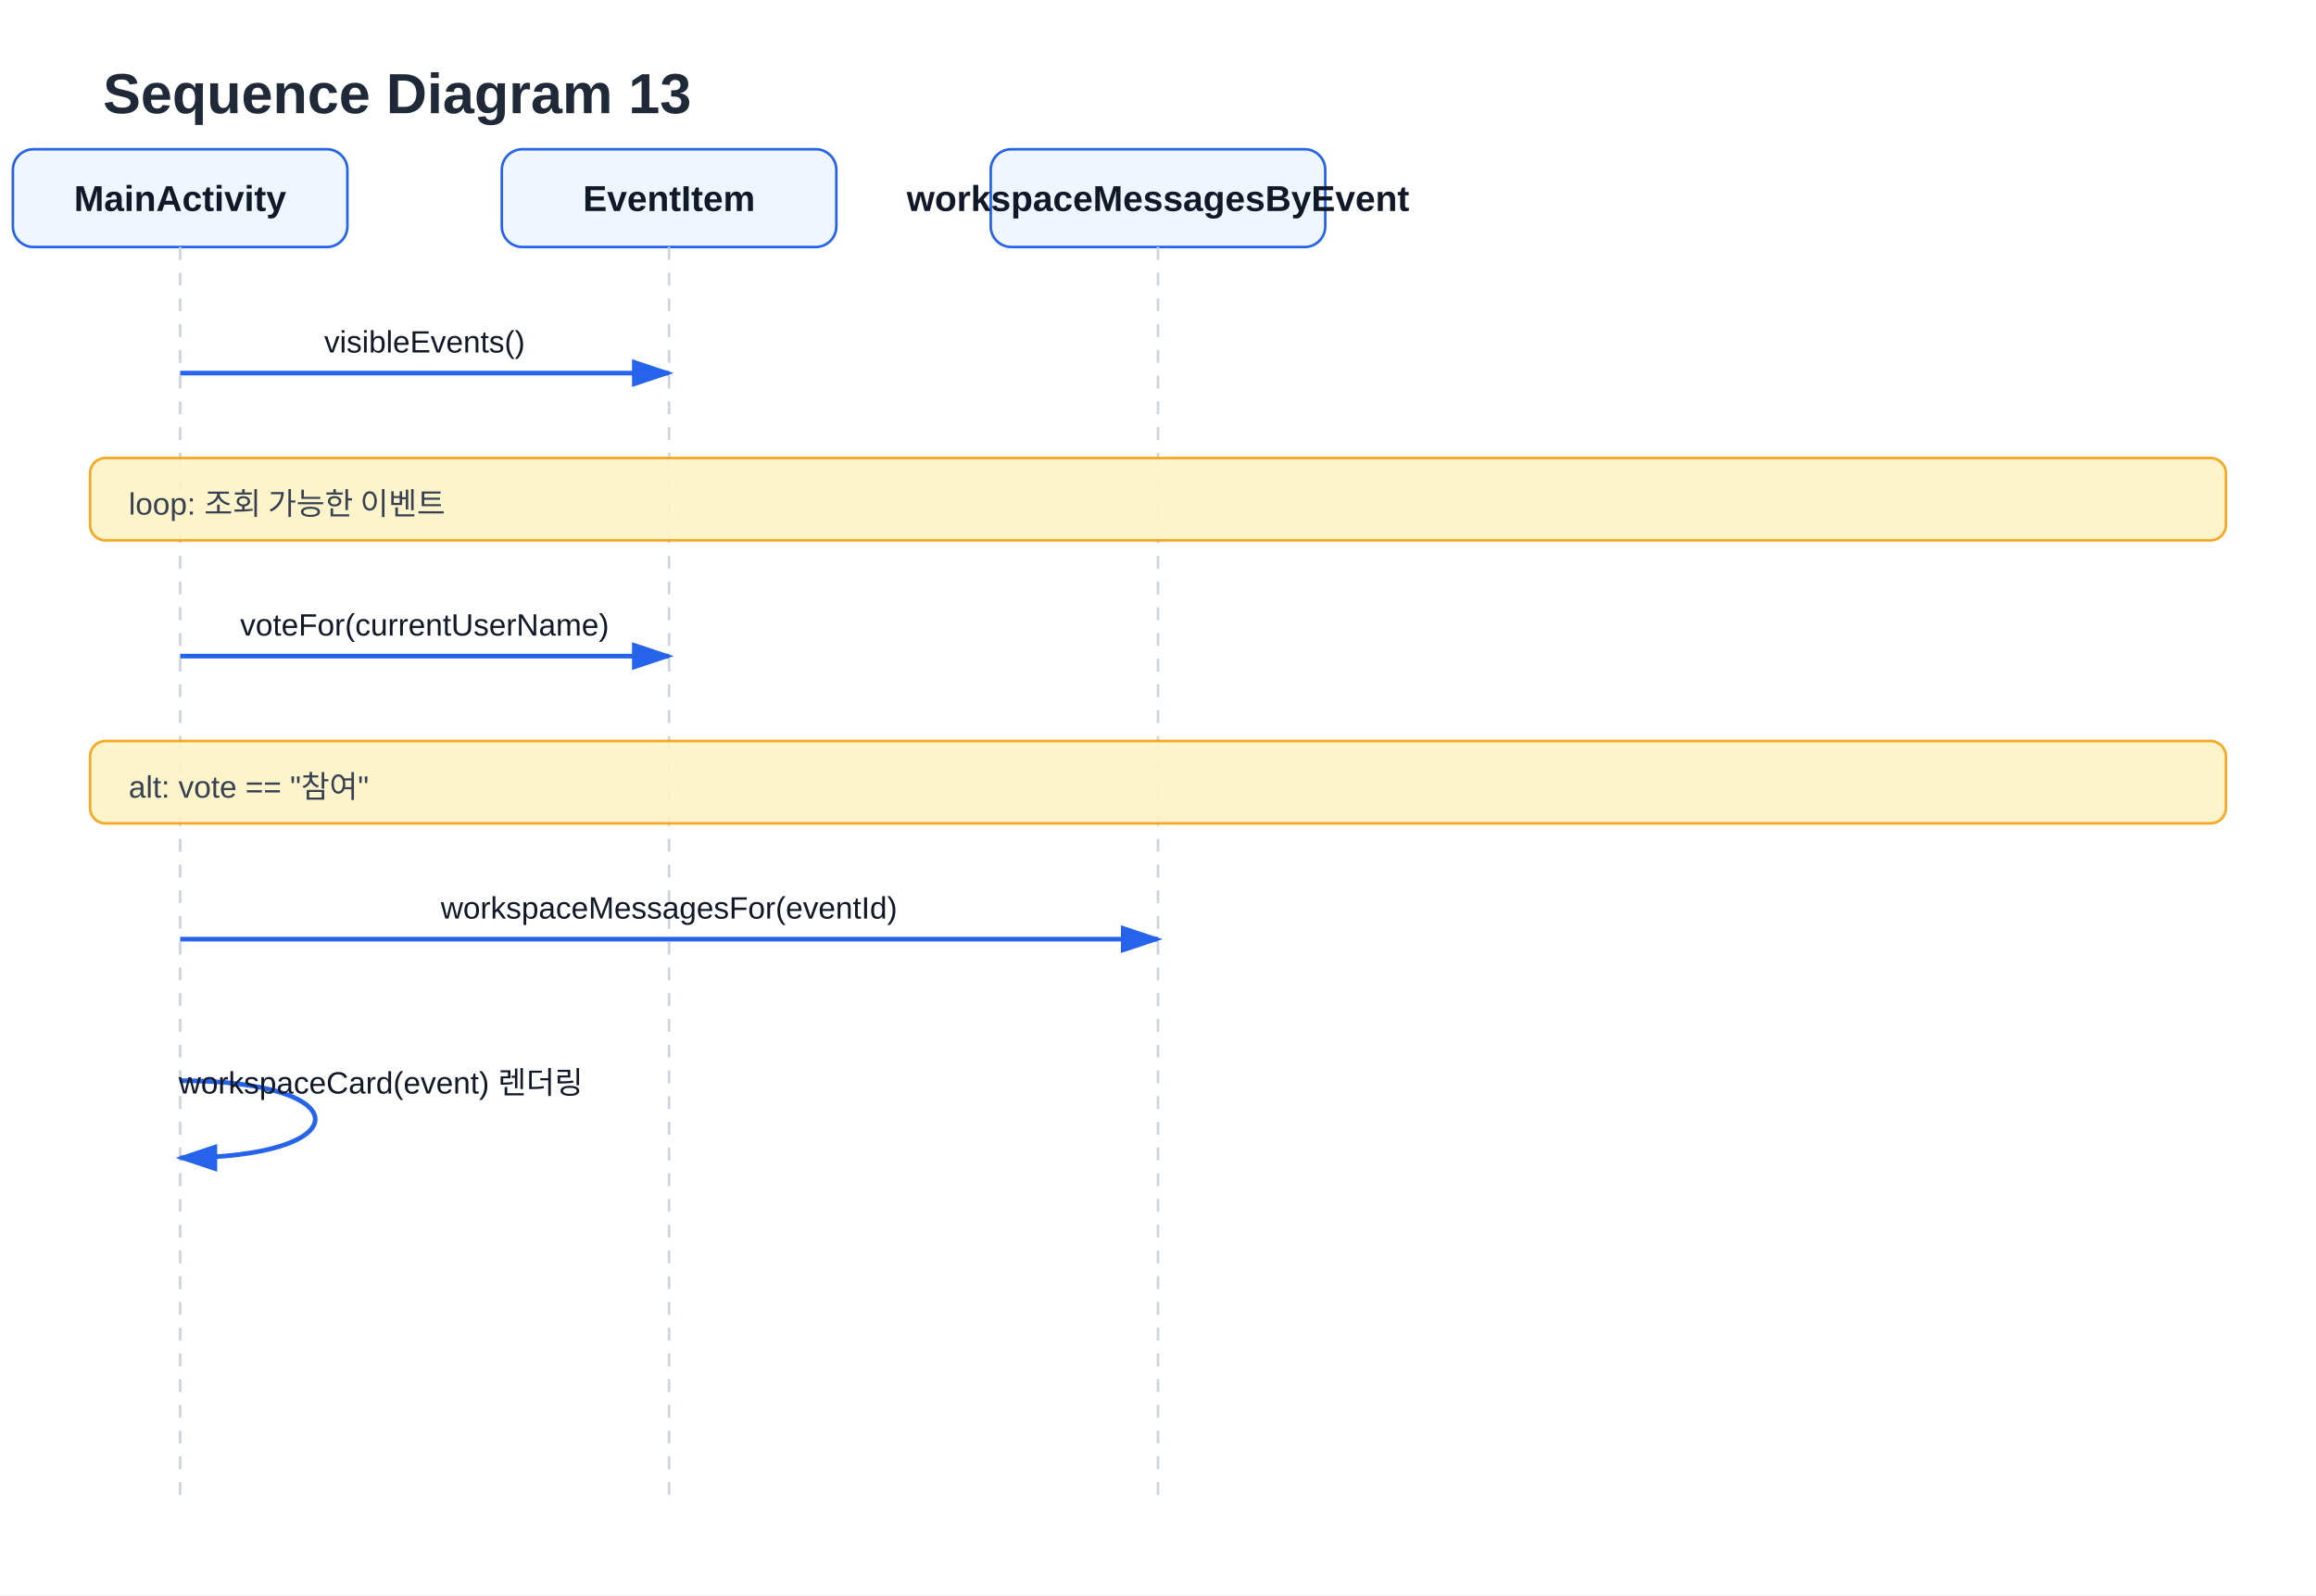
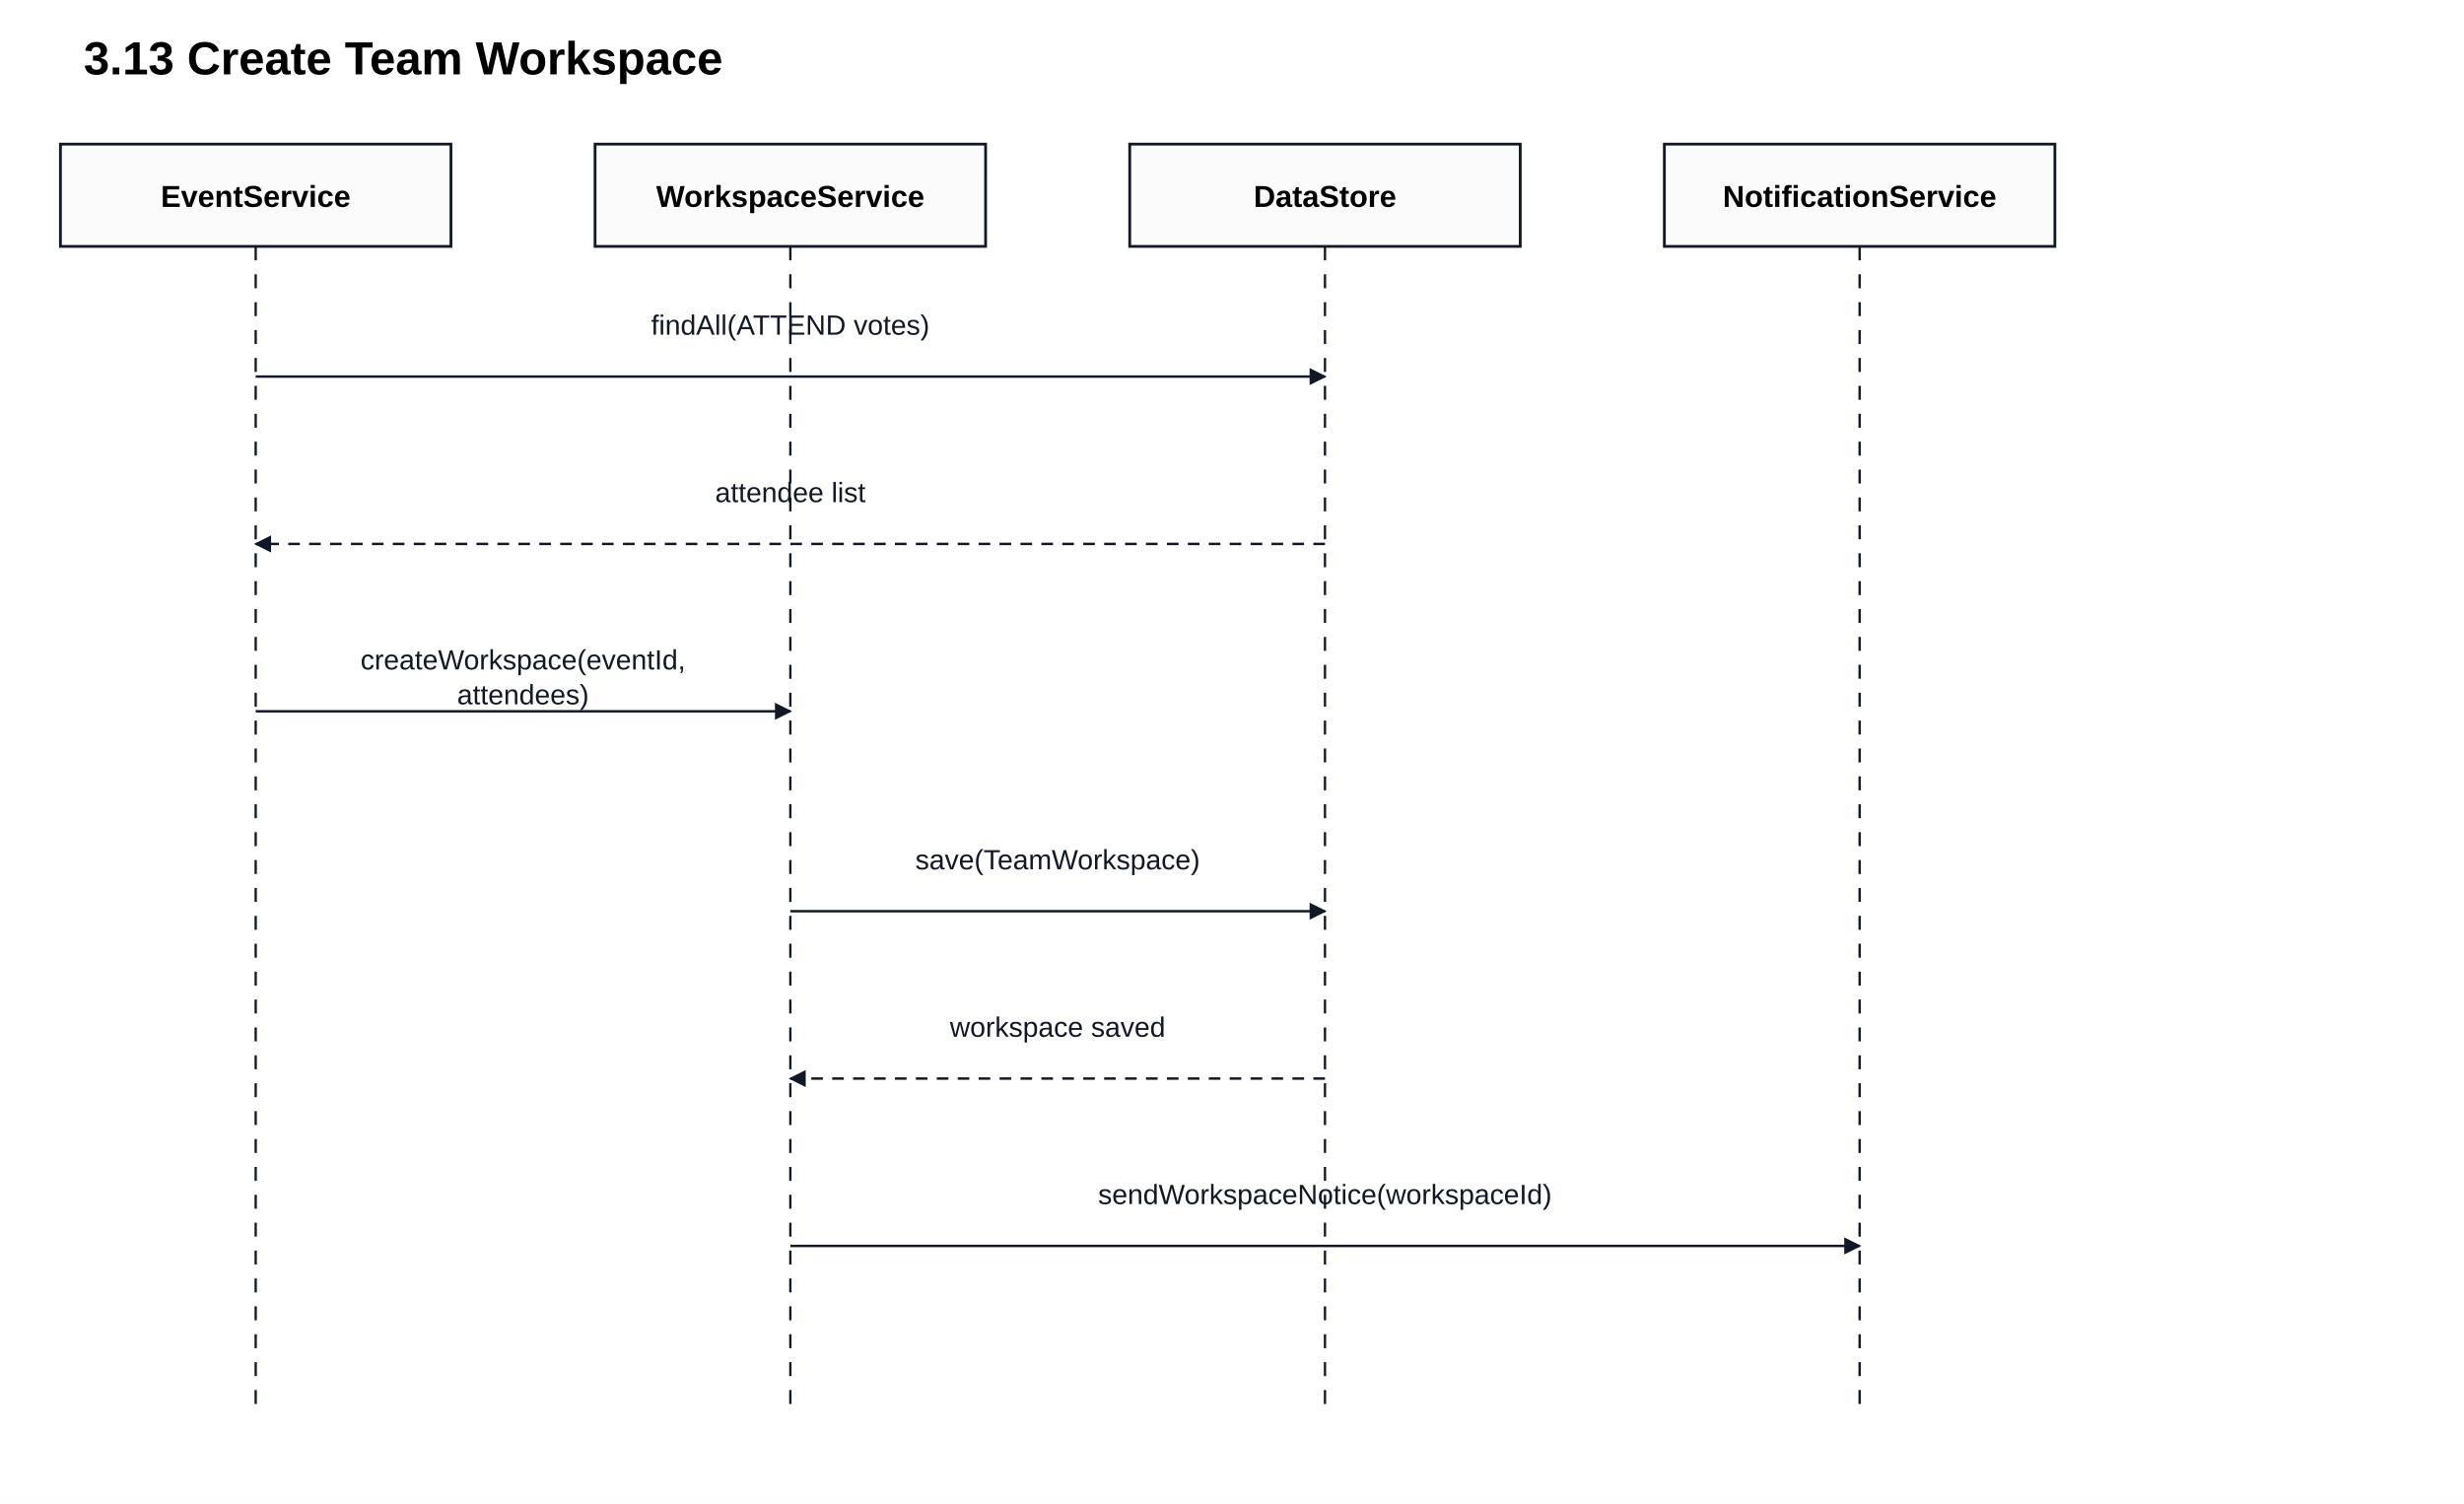
- <svg xmlns="http://www.w3.org/2000/svg" width="900" height="620" viewBox="0 0 900 620">
-   <style>text{font-family:Arial,'Malgun Gothic',sans-serif}.title{font-size:22px;font-weight:700;fill:#1f2937}.boxTitle{font-size:14px;font-weight:700;fill:#111827}.small{font-size:12px;fill:#374151}.msg{font-size:12px;fill:#111827}.muted{font-size:11px;fill:#6b7280}</style>
-   <rect width="100%" height="100%" fill="#ffffff" />
+ <svg xmlns="http://www.w3.org/2000/svg" width="1060" height="647" viewBox="0 0 1060 647">
  <defs>
-     <marker id="arrow" markerWidth="10" markerHeight="10" refX="8" refY="3" orient="auto">
-       <path d="M0,0 L0,6 L9,3 z" fill="#2563eb" />
+     <marker id="arrow" viewBox="0 0 10 10" refX="9" refY="5" markerWidth="7" markerHeight="7" orient="auto">
+       <path d="M0 0 L10 5 L0 10 z" fill="#111827" />
+     </marker>
+     <marker id="hollowArrow" viewBox="0 0 10 10" refX="9" refY="5" markerWidth="7" markerHeight="7" orient="auto">
+       <path d="M0 0 L10 5 L0 10 z" fill="#fbfbfb" stroke="#111827" />
+     </marker>
+     <marker id="diamond" viewBox="0 0 16 10" refX="1" refY="5" markerWidth="11" markerHeight="9" orient="auto">
+       <path d="M1 5 L8 1 L15 5 L8 9 z" fill="#111827" stroke="#111827" />
    </marker>
  </defs>
-   <text x="40" y="44" class="title">Sequence Diagram 13</text>
-   <rect x="5" y="58" width="130" height="38" rx="8" fill="#eff6ff" stroke="#2563eb" />
-   <text x="70" y="82" text-anchor="middle" class="boxTitle">MainActivity</text>
-   <line x1="70" y1="96" x2="70" y2="585" stroke="#cbd5e1" stroke-dasharray="5,5" />
-   <rect x="195" y="58" width="130" height="38" rx="8" fill="#eff6ff" stroke="#2563eb" />
-   <text x="260" y="82" text-anchor="middle" class="boxTitle">EventItem</text>
-   <line x1="260" y1="96" x2="260" y2="585" stroke="#cbd5e1" stroke-dasharray="5,5" />
-   <rect x="385" y="58" width="130" height="38" rx="8" fill="#eff6ff" stroke="#2563eb" />
-   <text x="450" y="82" text-anchor="middle" class="boxTitle">workspaceMessagesByEvent</text>
-   <line x1="450" y1="96" x2="450" y2="585" stroke="#cbd5e1" stroke-dasharray="5,5" />
-   <line x1="70" y1="145" x2="260" y2="145" stroke="#2563eb" stroke-width="1.8" marker-end="url(#arrow)" />
-   <text x="165.0" y="137" text-anchor="middle" class="msg">visibleEvents()</text>
-   <rect x="35" y="178" width="830" height="32" rx="6" fill="#fef3c7" stroke="#f59e0b" opacity="0.9" />
-   <text x="50" y="200" class="small">loop: 조회 가능한 이벤트</text>
-   <line x1="70" y1="255" x2="260" y2="255" stroke="#2563eb" stroke-width="1.8" marker-end="url(#arrow)" />
-   <text x="165.0" y="247" text-anchor="middle" class="msg">voteFor(currentUserName)</text>
-   <rect x="35" y="288" width="830" height="32" rx="6" fill="#fef3c7" stroke="#f59e0b" opacity="0.9" />
-   <text x="50" y="310" class="small">alt: vote == "참여"</text>
-   <line x1="70" y1="365" x2="450" y2="365" stroke="#2563eb" stroke-width="1.8" marker-end="url(#arrow)" />
-   <text x="260.0" y="357" text-anchor="middle" class="msg">workspaceMessagesFor(eventId)</text>
-   <path d="M70 420 C140 420 140 450 70 450" fill="none" stroke="#2563eb" stroke-width="1.8" marker-end="url(#arrow)" />
-   <text x="148" y="425" text-anchor="middle" class="msg">workspaceCard(event) 렌더링</text>
+   <rect width="100%" height="100%" fill="#ffffff" />
+   <text x="36" y="32" font-family="Arial, sans-serif" font-size="20" font-weight="700">3.13 Create Team Workspace</text>
+   <rect x="26" y="62" width="168" height="44" fill="#fbfbfb" stroke="#111827" stroke-width="1.2" />
+   <text x="110" y="89" text-anchor="middle" font-family="Arial, sans-serif" font-size="13" font-weight="700">EventService</text>
+   <line x1="110" y1="106" x2="110" y2="607" stroke="#111827" stroke-width="1" stroke-dasharray="6 6" />
+   <rect x="256" y="62" width="168" height="44" fill="#fbfbfb" stroke="#111827" stroke-width="1.2" />
+   <text x="340" y="89" text-anchor="middle" font-family="Arial, sans-serif" font-size="13" font-weight="700">WorkspaceService</text>
+   <line x1="340" y1="106" x2="340" y2="607" stroke="#111827" stroke-width="1" stroke-dasharray="6 6" />
+   <rect x="486" y="62" width="168" height="44" fill="#fbfbfb" stroke="#111827" stroke-width="1.2" />
+   <text x="570" y="89" text-anchor="middle" font-family="Arial, sans-serif" font-size="13" font-weight="700">DataStore</text>
+   <line x1="570" y1="106" x2="570" y2="607" stroke="#111827" stroke-width="1" stroke-dasharray="6 6" />
+   <rect x="716" y="62" width="168" height="44" fill="#fbfbfb" stroke="#111827" stroke-width="1.2" />
+   <text x="800" y="89" text-anchor="middle" font-family="Arial, sans-serif" font-size="13" font-weight="700">NotificationService</text>
+   <line x1="800" y1="106" x2="800" y2="607" stroke="#111827" stroke-width="1" stroke-dasharray="6 6" />
+   <line x1="110" y1="162" x2="570" y2="162" stroke="#111827" stroke-width="1.05" marker-end="url(#arrow)" />
+   <text x="340" y="144" text-anchor="middle" font-family="Arial, sans-serif" font-size="12" font-weight="400" fill="#111827">findAll(ATTEND votes)</text>
+   <line x1="570" y1="234" x2="110" y2="234" stroke="#111827" stroke-width="1.05" marker-end="url(#arrow)" stroke-dasharray="5 4" />
+   <text x="340" y="216" text-anchor="middle" font-family="Arial, sans-serif" font-size="12" font-weight="400" fill="#111827">attendee list</text>
+   <line x1="110" y1="306" x2="340" y2="306" stroke="#111827" stroke-width="1.05" marker-end="url(#arrow)" />
+   <text x="225" y="288" text-anchor="middle" font-family="Arial, sans-serif" font-size="12" font-weight="400" fill="#111827">createWorkspace(eventId,</text>
+   <text x="225" y="303" text-anchor="middle" font-family="Arial, sans-serif" font-size="12" font-weight="400" fill="#111827">attendees)</text>
+   <line x1="340" y1="392" x2="570" y2="392" stroke="#111827" stroke-width="1.05" marker-end="url(#arrow)" />
+   <text x="455" y="374" text-anchor="middle" font-family="Arial, sans-serif" font-size="12" font-weight="400" fill="#111827">save(TeamWorkspace)</text>
+   <line x1="570" y1="464" x2="340" y2="464" stroke="#111827" stroke-width="1.05" marker-end="url(#arrow)" stroke-dasharray="5 4" />
+   <text x="455" y="446" text-anchor="middle" font-family="Arial, sans-serif" font-size="12" font-weight="400" fill="#111827">workspace saved</text>
+   <line x1="340" y1="536" x2="800" y2="536" stroke="#111827" stroke-width="1.05" marker-end="url(#arrow)" />
+   <text x="570" y="518" text-anchor="middle" font-family="Arial, sans-serif" font-size="12" font-weight="400" fill="#111827">sendWorkspaceNotice(workspaceId)</text>
</svg>
